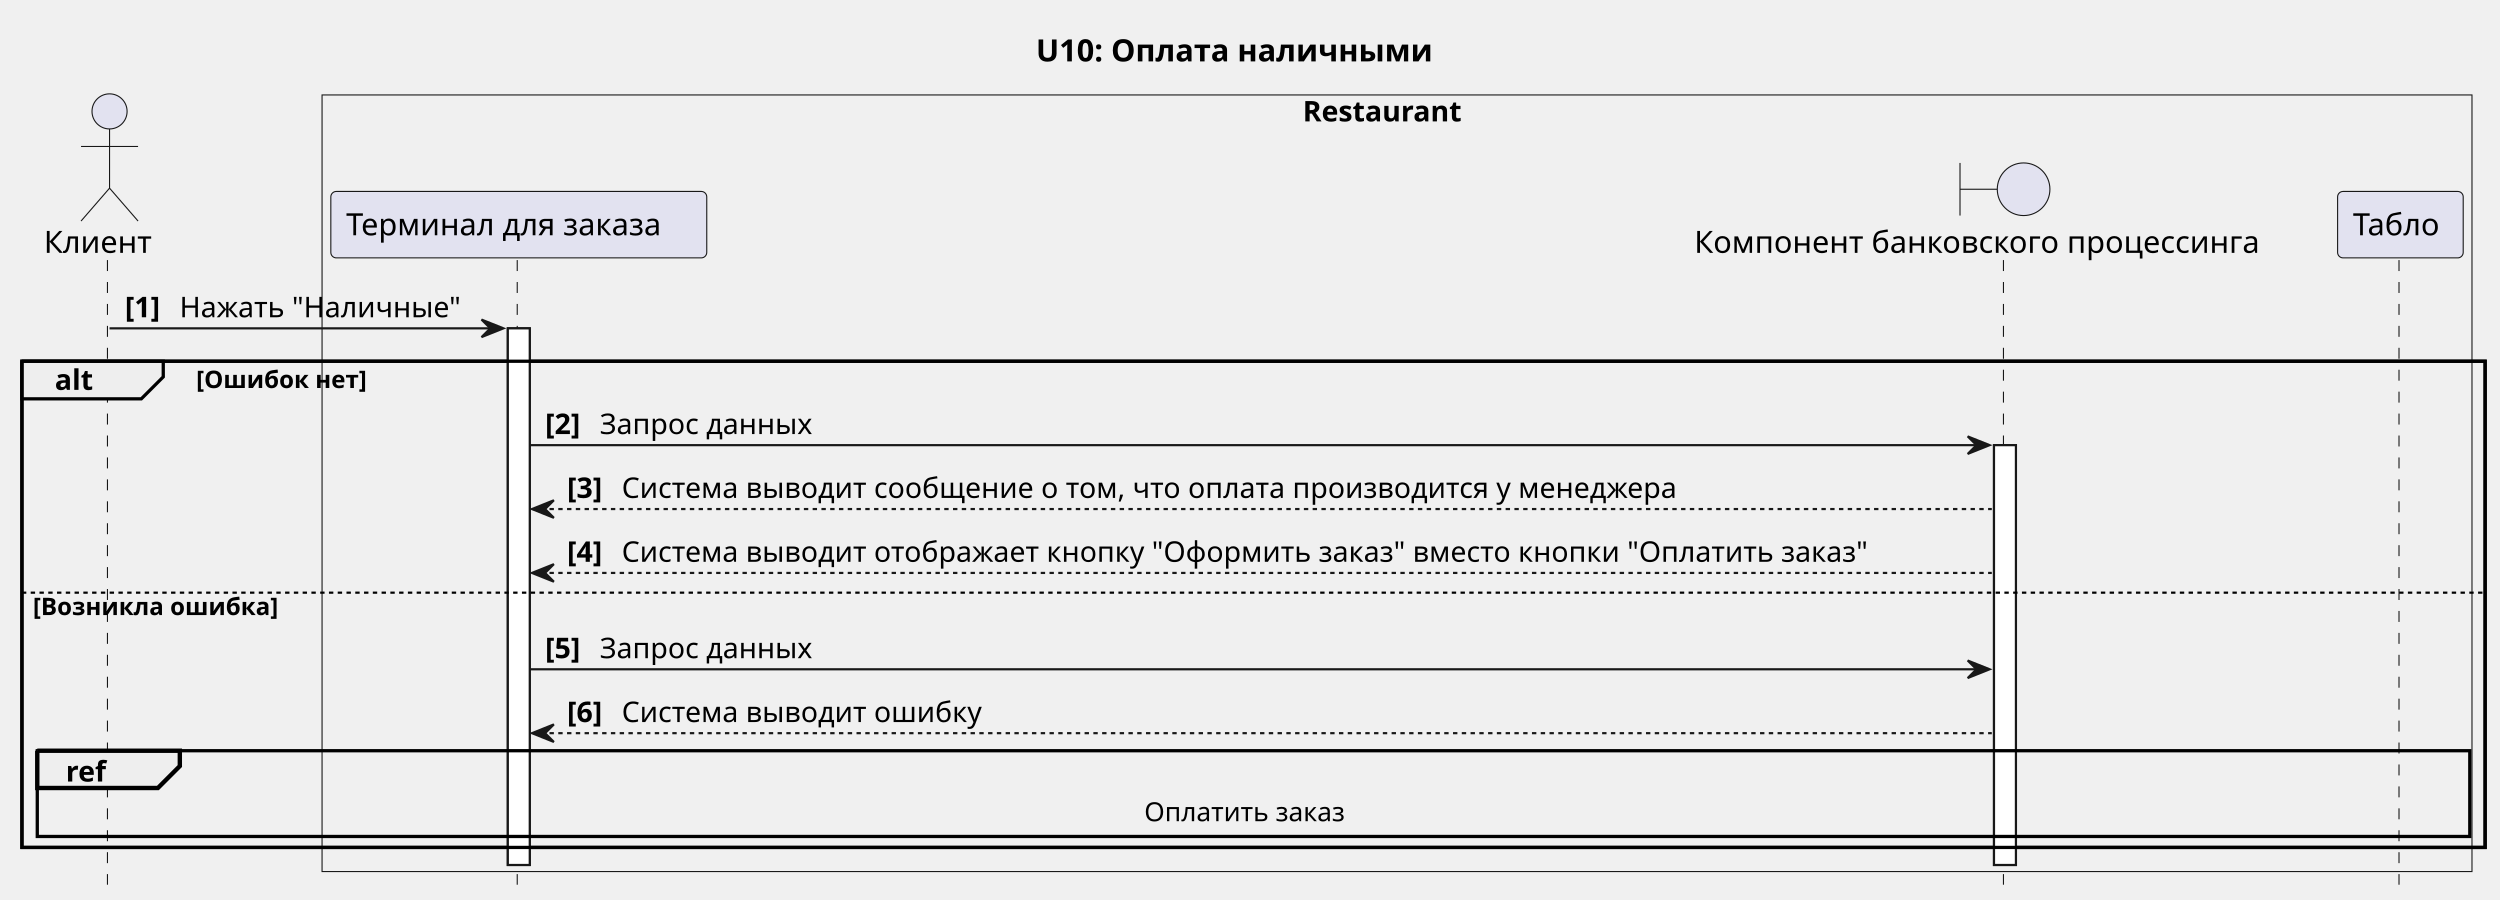
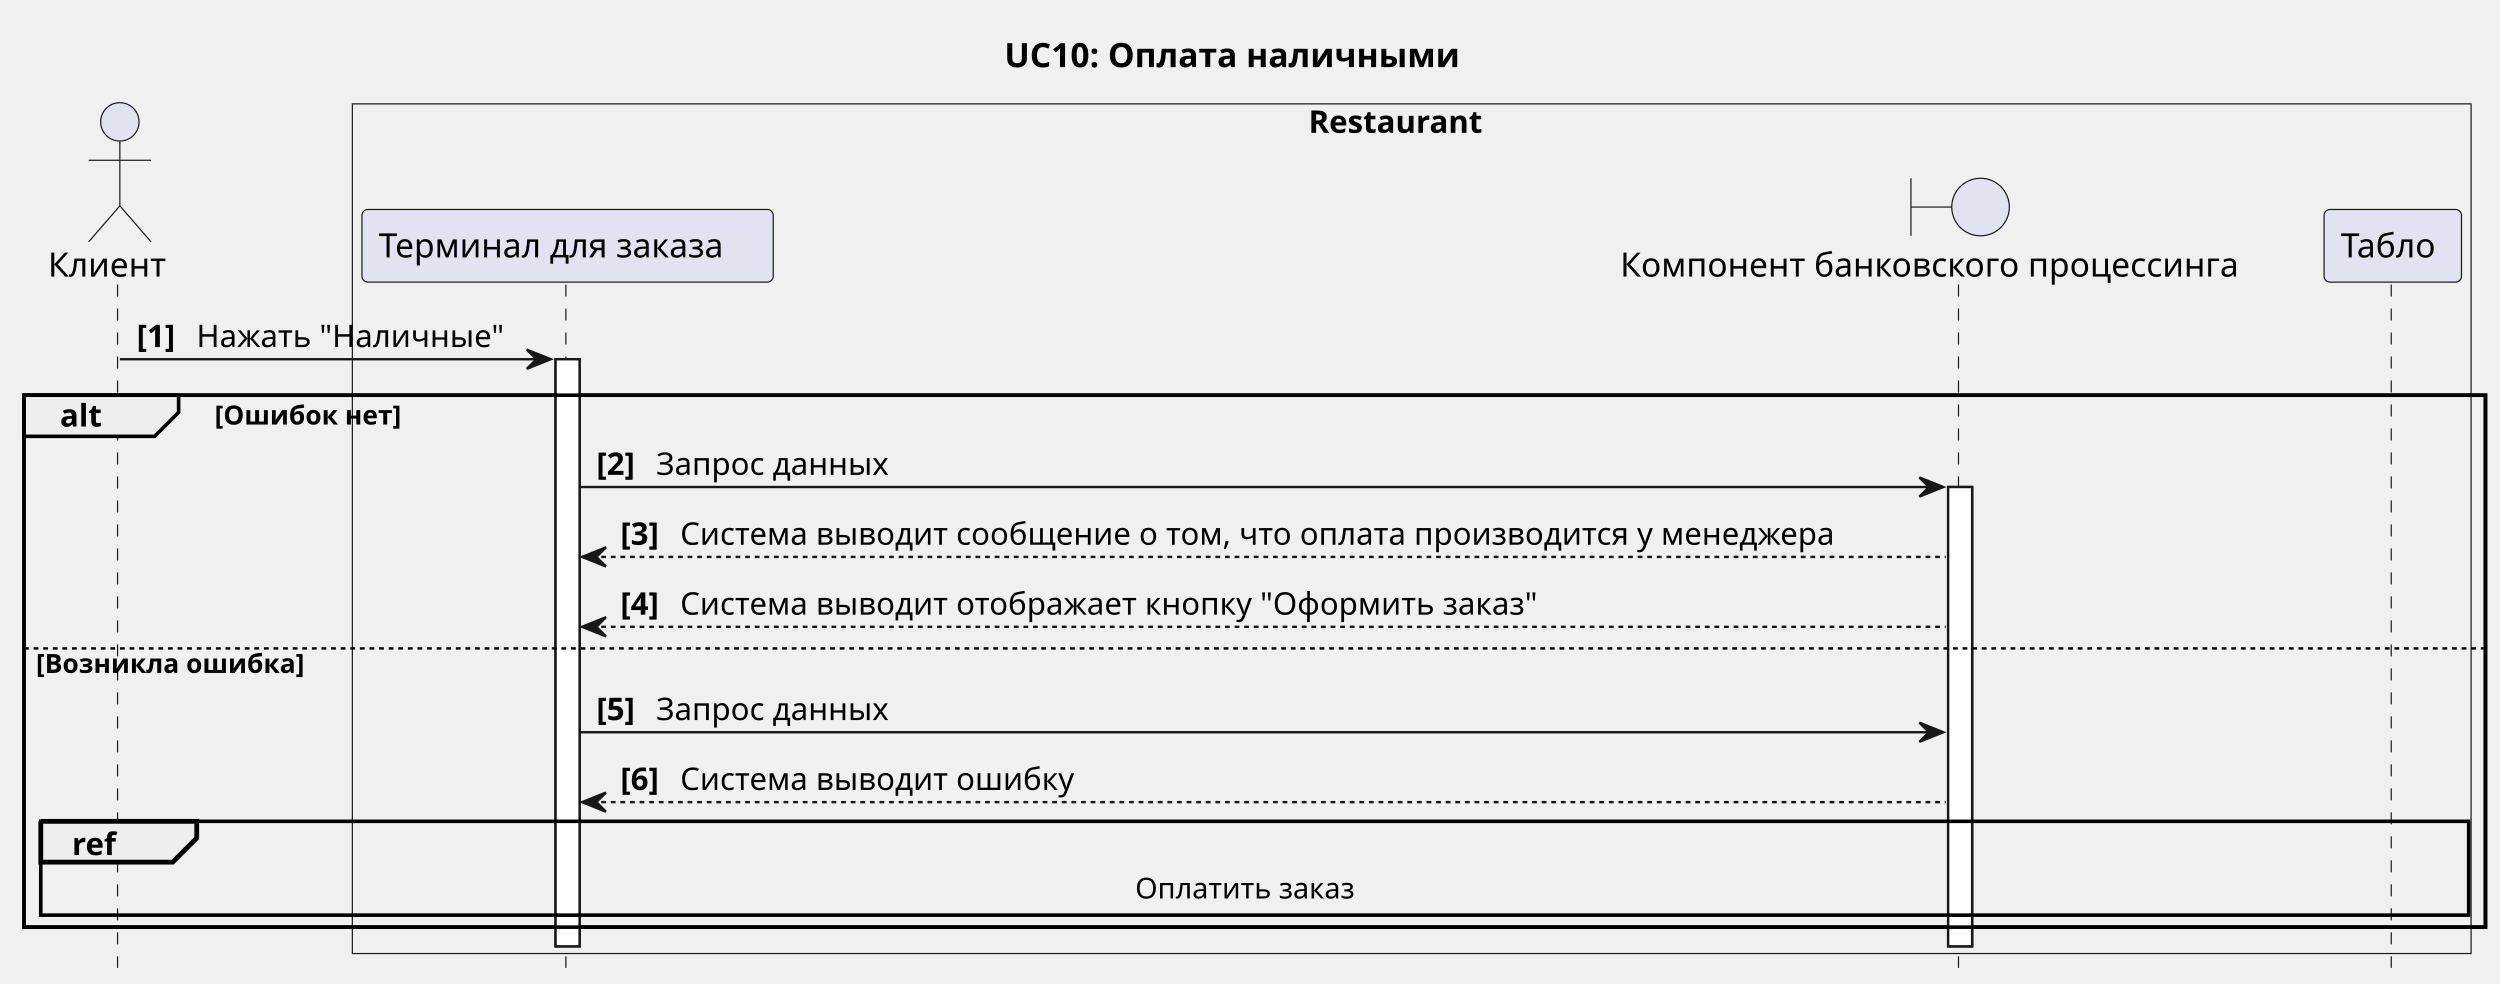
- <svg xmlns="http://www.w3.org/2000/svg" contentStyleType="text/css" height="410px" preserveAspectRatio="none" style="width:1140px;height:410px;background:#FFFFFF;" version="1.1" viewBox="0 0 1140 410" width="1140px" zoomAndPan="magnify">
+ <svg xmlns="http://www.w3.org/2000/svg" contentStyleType="text/css" height="410px" preserveAspectRatio="none" style="width:1042px;height:410px;background:#FFFFFF;" version="1.1" viewBox="0 0 1042 410" width="1042px" zoomAndPan="magnify">
  <defs />
  <g>
-     <text fill="#000000" font-family="sans-serif" font-size="14" font-weight="bold" lengthAdjust="spacing" textLength="197.415" x="472.404" y="27.995">U10: Оплата наличными</text>
-     <rect fill="none" height="354.133" style="stroke:#181818;stroke-width:0.5;" width="980.366" x="146.857" y="43.297" />
-     <text fill="#000000" font-family="sans-serif" font-size="13" font-weight="bold" lengthAdjust="spacing" textLength="81.46" x="594.047" y="55.364">Restaurant</text>
+     <text fill="#000000" font-family="sans-serif" font-size="14" font-weight="bold" lengthAdjust="spacing" textLength="207.69" x="418.628" y="27.995">UС10: Оплата наличными</text>
+     <rect fill="none" height="354.133" style="stroke:#181818;stroke-width:0.5;" width="883.088" x="146.857" y="43.297" />
+     <text fill="#000000" font-family="sans-serif" font-size="13" font-weight="bold" lengthAdjust="spacing" textLength="81.46" x="545.408" y="55.364">Restaurant</text>
    <rect fill="#FFFFFF" height="244.703" style="stroke:#181818;stroke-width:1.0;" width="10" x="231.569" y="149.727" />
-     <rect fill="#FFFFFF" height="191.438" style="stroke:#181818;stroke-width:1.0;" width="10" x="909.261" y="202.992" />
-     <rect fill="none" height="221.703" style="stroke:#000000;stroke-width:1.5;" width="1123.223" x="10" y="164.727" />
+     <rect fill="#FFFFFF" height="191.438" style="stroke:#181818;stroke-width:1.0;" width="10" x="811.983" y="202.992" />
+     <rect fill="none" height="221.703" style="stroke:#000000;stroke-width:1.5;" width="1025.945" x="10" y="164.727" />
    <line style="stroke:#181818;stroke-width:0.5;stroke-dasharray:5.0,5.0;" x1="49" x2="49" y1="118.594" y2="403.43" />
    <line style="stroke:#181818;stroke-width:0.5;stroke-dasharray:5.0,5.0;" x1="235.857" x2="235.857" y1="118.594" y2="403.43" />
-     <line style="stroke:#181818;stroke-width:0.5;stroke-dasharray:5.0,5.0;" x1="913.577" x2="913.577" y1="118.594" y2="403.43" />
-     <line style="stroke:#181818;stroke-width:0.5;stroke-dasharray:5.0,5.0;" x1="1093.945" x2="1093.945" y1="118.594" y2="403.43" />
+     <line style="stroke:#181818;stroke-width:0.5;stroke-dasharray:5.0,5.0;" x1="816.299" x2="816.299" y1="118.594" y2="403.43" />
+     <line style="stroke:#181818;stroke-width:0.5;stroke-dasharray:5.0,5.0;" x1="996.667" x2="996.667" y1="118.594" y2="403.43" />
    <text fill="#000000" font-family="sans-serif" font-size="14" lengthAdjust="spacing" textLength="53.908" x="20" y="115.292">Клиент</text>
    <ellipse cx="49.954" cy="50.797" fill="#E2E2F0" rx="8" ry="8" style="stroke:#181818;stroke-width:0.5;" />
    <path d="M49.954,58.797 L49.954,85.797 M36.954,66.797 L62.954,66.797 M49.954,85.797 L36.954,100.797 M49.954,85.797 L62.954,100.797 " fill="none" style="stroke:#181818;stroke-width:0.5;" />
    <rect fill="#E2E2F0" height="30.297" rx="2.5" ry="2.5" style="stroke:#181818;stroke-width:0.5;" width="171.425" x="150.857" y="87.297" />
    <text fill="#000000" font-family="sans-serif" font-size="14" lengthAdjust="spacing" textLength="157.425" x="157.857" y="107.292">Терминал для заказа</text>
-     <text fill="#000000" font-family="sans-serif" font-size="14" lengthAdjust="spacing" textLength="277.368" x="772.577" y="115.292">Компонент банковского процессинга</text>
-     <path d="M893.761,74.297 L893.761,98.297 M893.761,86.297 L910.761,86.297 " fill="none" style="stroke:#181818;stroke-width:0.5;" />
-     <ellipse cx="922.761" cy="86.297" fill="#E2E2F0" rx="12" ry="12" style="stroke:#181818;stroke-width:0.5;" />
-     <rect fill="#E2E2F0" height="30.297" rx="2.5" ry="2.5" style="stroke:#181818;stroke-width:0.5;" width="57.278" x="1065.945" y="87.297" />
-     <text fill="#000000" font-family="sans-serif" font-size="14" lengthAdjust="spacing" textLength="43.278" x="1072.945" y="107.292">Табло</text>
+     <text fill="#000000" font-family="sans-serif" font-size="14" lengthAdjust="spacing" textLength="277.368" x="675.299" y="115.292">Компонент банковского процессинга</text>
+     <path d="M796.483,74.297 L796.483,98.297 M796.483,86.297 L813.483,86.297 " fill="none" style="stroke:#181818;stroke-width:0.5;" />
+     <ellipse cx="825.483" cy="86.297" fill="#E2E2F0" rx="12" ry="12" style="stroke:#181818;stroke-width:0.5;" />
+     <rect fill="#E2E2F0" height="30.297" rx="2.5" ry="2.5" style="stroke:#181818;stroke-width:0.5;" width="57.278" x="968.667" y="87.297" />
+     <text fill="#000000" font-family="sans-serif" font-size="14" lengthAdjust="spacing" textLength="43.278" x="975.667" y="107.292">Табло</text>
    <rect fill="#FFFFFF" height="244.703" style="stroke:#181818;stroke-width:1.0;" width="10" x="231.569" y="149.727" />
-     <rect fill="#FFFFFF" height="191.438" style="stroke:#181818;stroke-width:1.0;" width="10" x="909.261" y="202.992" />
+     <rect fill="#FFFFFF" height="191.438" style="stroke:#181818;stroke-width:1.0;" width="10" x="811.983" y="202.992" />
    <polygon fill="#181818" points="219.569,145.727,229.569,149.727,219.569,153.727,223.569,149.727" style="stroke:#181818;stroke-width:1.0;" />
    <line style="stroke:#181818;stroke-width:1.0;" x1="49.954" x2="225.569" y1="149.727" y2="149.727" />
    <text fill="#000000" font-family="sans-serif" font-size="13" font-weight="bold" lengthAdjust="spacing" textLength="20.928" x="56.954" y="144.661">[1]</text>
    <text fill="#000000" font-family="sans-serif" font-size="13" lengthAdjust="spacing" textLength="137.687" x="81.882" y="144.661">Нажать "Наличные"</text>
    <path d="M10,164.727 L74.443,164.727 L74.443,171.859 L64.443,181.859 L10,181.859 L10,164.727 " fill="#EEEEEE" style="stroke:#000000;stroke-width:1.5;" />
-     <rect fill="none" height="221.703" style="stroke:#000000;stroke-width:1.5;" width="1123.223" x="10" y="164.727" />
+     <rect fill="none" height="221.703" style="stroke:#000000;stroke-width:1.5;" width="1025.945" x="10" y="164.727" />
    <text fill="#000000" font-family="sans-serif" font-size="13" font-weight="bold" lengthAdjust="spacing" textLength="19.443" x="25" y="177.793">alt</text>
    <text fill="#000000" font-family="sans-serif" font-size="11" font-weight="bold" lengthAdjust="spacing" textLength="86.765" x="89.443" y="176.937">[Ошибок нет]</text>
-     <polygon fill="#181818" points="897.261,198.992,907.261,202.992,897.261,206.992,901.261,202.992" style="stroke:#181818;stroke-width:1.0;" />
-     <line style="stroke:#181818;stroke-width:1.0;" x1="241.569" x2="903.261" y1="202.992" y2="202.992" />
+     <polygon fill="#181818" points="799.983,198.992,809.983,202.992,799.983,206.992,803.983,202.992" style="stroke:#181818;stroke-width:1.0;" />
+     <line style="stroke:#181818;stroke-width:1.0;" x1="241.569" x2="805.983" y1="202.992" y2="202.992" />
    <text fill="#000000" font-family="sans-serif" font-size="13" font-weight="bold" lengthAdjust="spacing" textLength="20.928" x="248.569" y="197.926">[2]</text>
    <text fill="#000000" font-family="sans-serif" font-size="13" lengthAdjust="spacing" textLength="104.197" x="273.498" y="197.926">Запрос данных</text>
    <polygon fill="#181818" points="252.569,228.125,242.569,232.125,252.569,236.125,248.569,232.125" style="stroke:#181818;stroke-width:1.0;" />
-     <line style="stroke:#181818;stroke-width:1.0;stroke-dasharray:2.0,2.0;" x1="246.569" x2="908.261" y1="232.125" y2="232.125" />
+     <line style="stroke:#181818;stroke-width:1.0;stroke-dasharray:2.0,2.0;" x1="246.569" x2="810.983" y1="232.125" y2="232.125" />
    <text fill="#000000" font-family="sans-serif" font-size="13" font-weight="bold" lengthAdjust="spacing" textLength="20.928" x="258.569" y="227.059">[3]</text>
    <text fill="#000000" font-family="sans-serif" font-size="13" lengthAdjust="spacing" textLength="521.485" x="283.498" y="227.059">Система выводит сообщение о том, что оплата производится у менеджера</text>
    <polygon fill="#181818" points="252.569,257.258,242.569,261.258,252.569,265.258,248.569,261.258" style="stroke:#181818;stroke-width:1.0;" />
-     <line style="stroke:#181818;stroke-width:1.0;stroke-dasharray:2.0,2.0;" x1="246.569" x2="908.261" y1="261.258" y2="261.258" />
+     <line style="stroke:#181818;stroke-width:1.0;stroke-dasharray:2.0,2.0;" x1="246.569" x2="810.983" y1="261.258" y2="261.258" />
    <text fill="#000000" font-family="sans-serif" font-size="13" font-weight="bold" lengthAdjust="spacing" textLength="20.928" x="258.569" y="256.192">[4]</text>
-     <text fill="#000000" font-family="sans-serif" font-size="13" lengthAdjust="spacing" textLength="618.763" x="283.498" y="256.192">Система выводит отображает кнопку "Оформить заказ" вместо кнопки "Оплатить заказ"</text>
-     <line style="stroke:#000000;stroke-width:1.0;stroke-dasharray:2.0,2.0;" x1="10" x2="1133.223" y1="270.258" y2="270.258" />
+     <text fill="#000000" font-family="sans-serif" font-size="13" lengthAdjust="spacing" textLength="389.156" x="283.498" y="256.192">Система выводит отображает кнопку "Оформить заказ"</text>
+     <line style="stroke:#000000;stroke-width:1.0;stroke-dasharray:2.0,2.0;" x1="10" x2="1035.945" y1="270.258" y2="270.258" />
    <text fill="#000000" font-family="sans-serif" font-size="11" font-weight="bold" lengthAdjust="spacing" textLength="123.986" x="15" y="280.468">[Возникла ошибка]</text>
-     <polygon fill="#181818" points="897.261,301.195,907.261,305.195,897.261,309.195,901.261,305.195" style="stroke:#181818;stroke-width:1.0;" />
-     <line style="stroke:#181818;stroke-width:1.0;" x1="241.569" x2="903.261" y1="305.195" y2="305.195" />
+     <polygon fill="#181818" points="799.983,301.195,809.983,305.195,799.983,309.195,803.983,305.195" style="stroke:#181818;stroke-width:1.0;" />
+     <line style="stroke:#181818;stroke-width:1.0;" x1="241.569" x2="805.983" y1="305.195" y2="305.195" />
    <text fill="#000000" font-family="sans-serif" font-size="13" font-weight="bold" lengthAdjust="spacing" textLength="20.928" x="248.569" y="300.129">[5]</text>
    <text fill="#000000" font-family="sans-serif" font-size="13" lengthAdjust="spacing" textLength="104.197" x="273.498" y="300.129">Запрос данных</text>
    <polygon fill="#181818" points="252.569,330.328,242.569,334.328,252.569,338.328,248.569,334.328" style="stroke:#181818;stroke-width:1.0;" />
-     <line style="stroke:#181818;stroke-width:1.0;stroke-dasharray:2.0,2.0;" x1="246.569" x2="908.261" y1="334.328" y2="334.328" />
+     <line style="stroke:#181818;stroke-width:1.0;stroke-dasharray:2.0,2.0;" x1="246.569" x2="810.983" y1="334.328" y2="334.328" />
    <text fill="#000000" font-family="sans-serif" font-size="13" font-weight="bold" lengthAdjust="spacing" textLength="20.928" x="258.569" y="329.262">[6]</text>
    <text fill="#000000" font-family="sans-serif" font-size="13" lengthAdjust="spacing" textLength="176.693" x="283.498" y="329.262">Система выводит ошибку</text>
-     <rect fill="none" height="39.102" style="stroke:#000000;stroke-width:1.5;" width="1109.223" x="17" y="342.328" />
+     <rect fill="none" height="39.102" style="stroke:#000000;stroke-width:1.5;" width="1011.945" x="17" y="342.328" />
    <path d="M17,342.328 L82,342.328 L82,349.328 L72,359.328 L17,359.328 L17,342.328 " fill="#EEEEEE" style="stroke:#000000;stroke-width:2.0;" />
    <text fill="#000000" font-family="sans-serif" font-size="13" font-weight="bold" lengthAdjust="spacing" textLength="20.884" x="30" y="356.395">ref</text>
-     <text fill="#000000" font-family="sans-serif" font-size="12" lengthAdjust="spacing" textLength="99.697" x="521.763" y="374.467">Оплатить заказ</text>
+     <text fill="#000000" font-family="sans-serif" font-size="12" lengthAdjust="spacing" textLength="99.697" x="473.124" y="374.467">Оплатить заказ</text>
  </g>
</svg>
